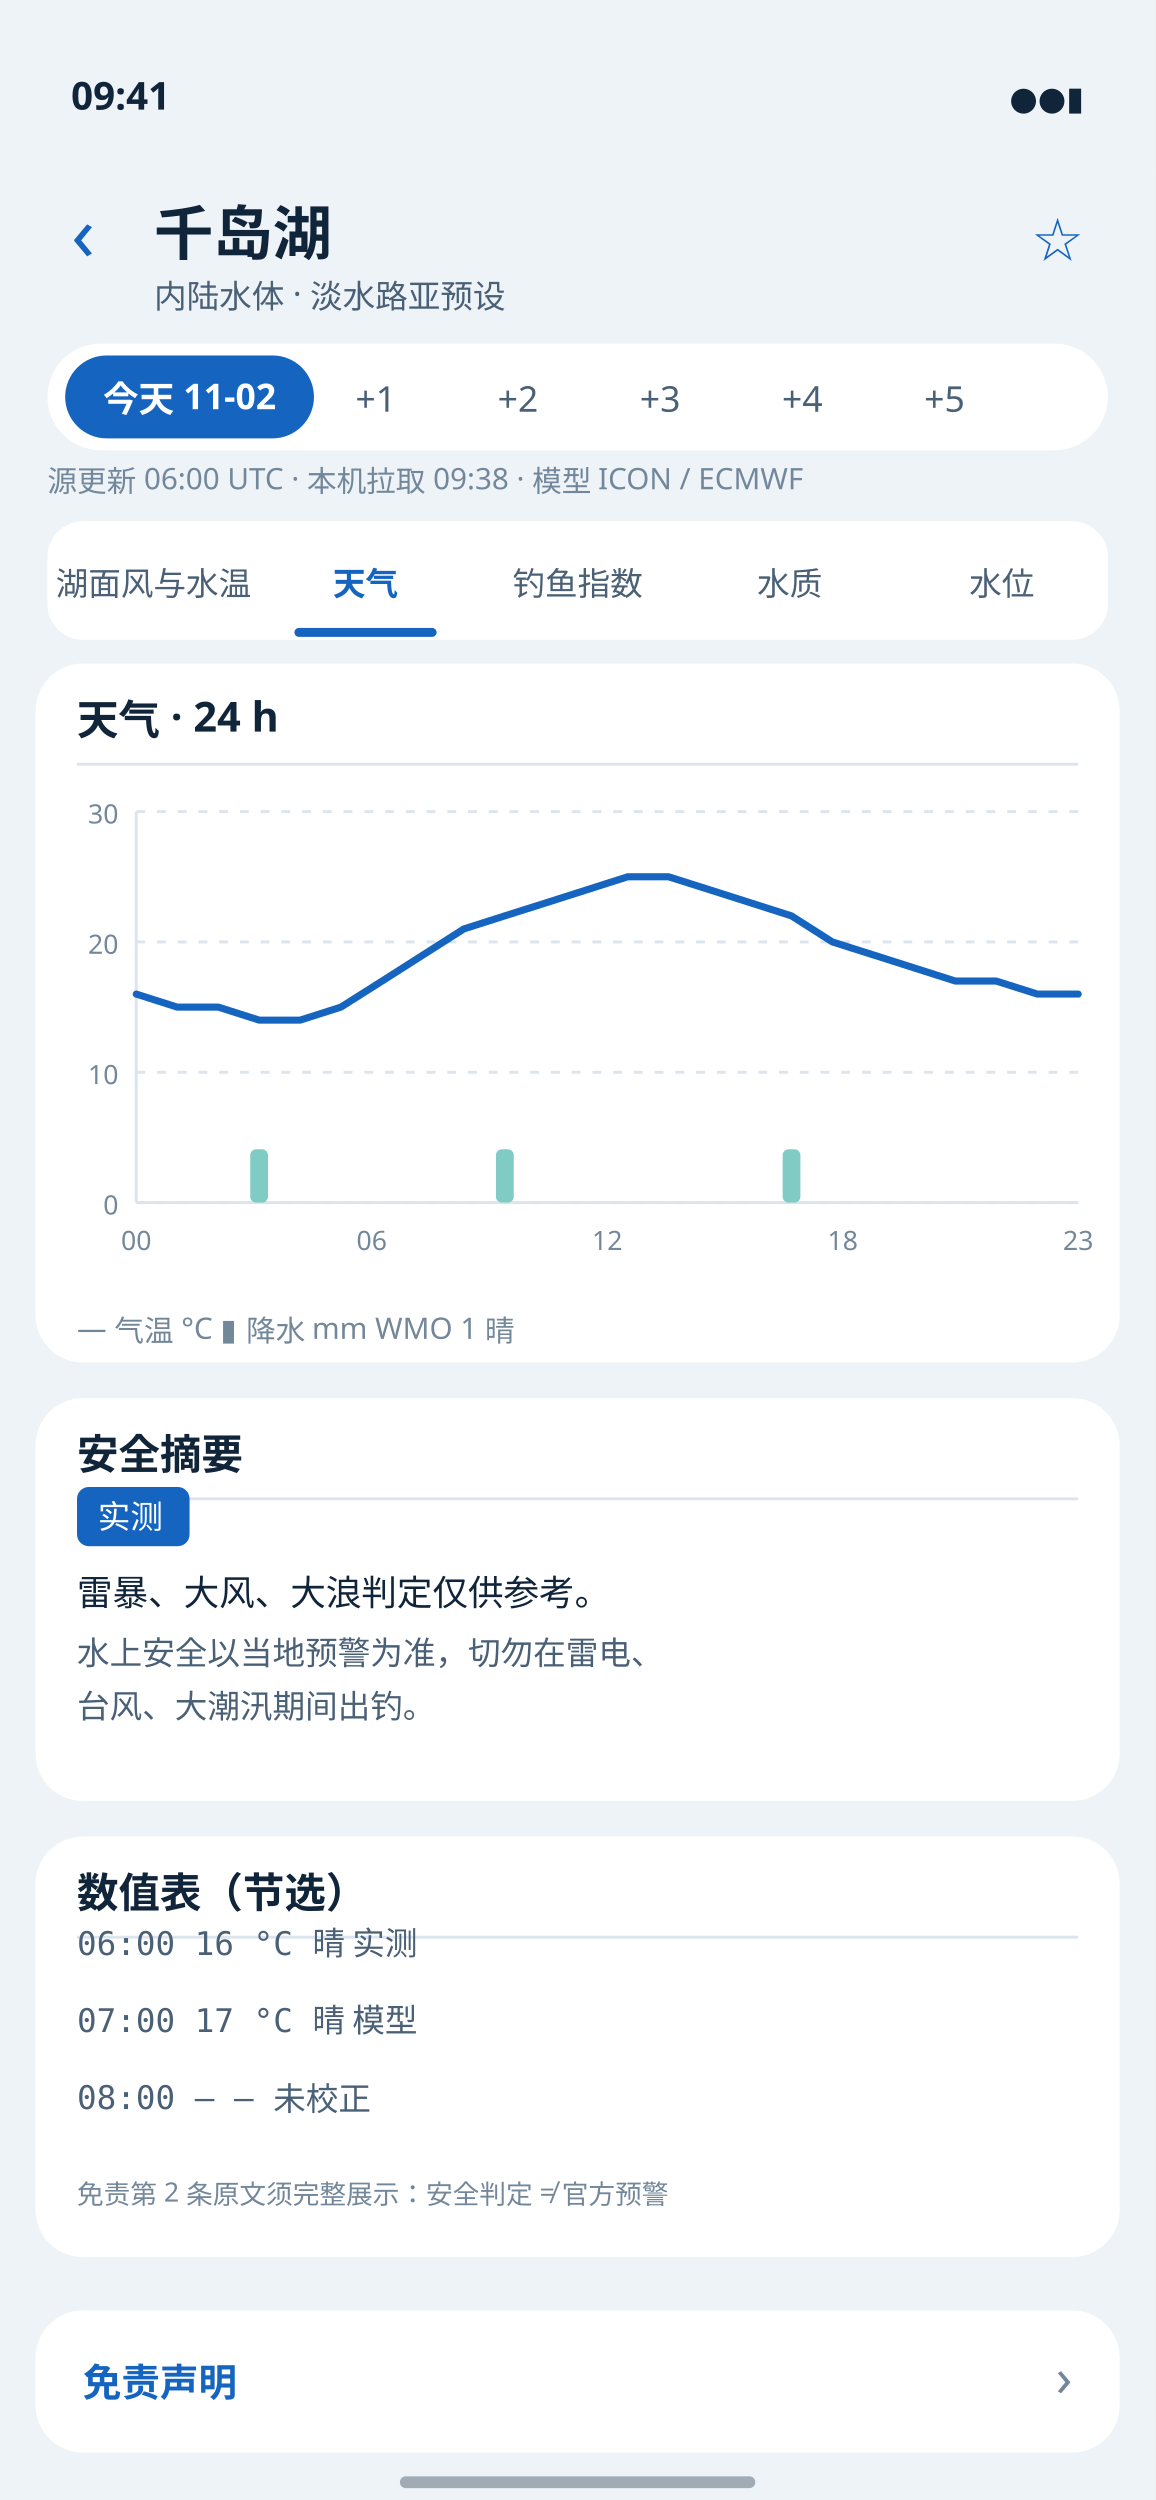
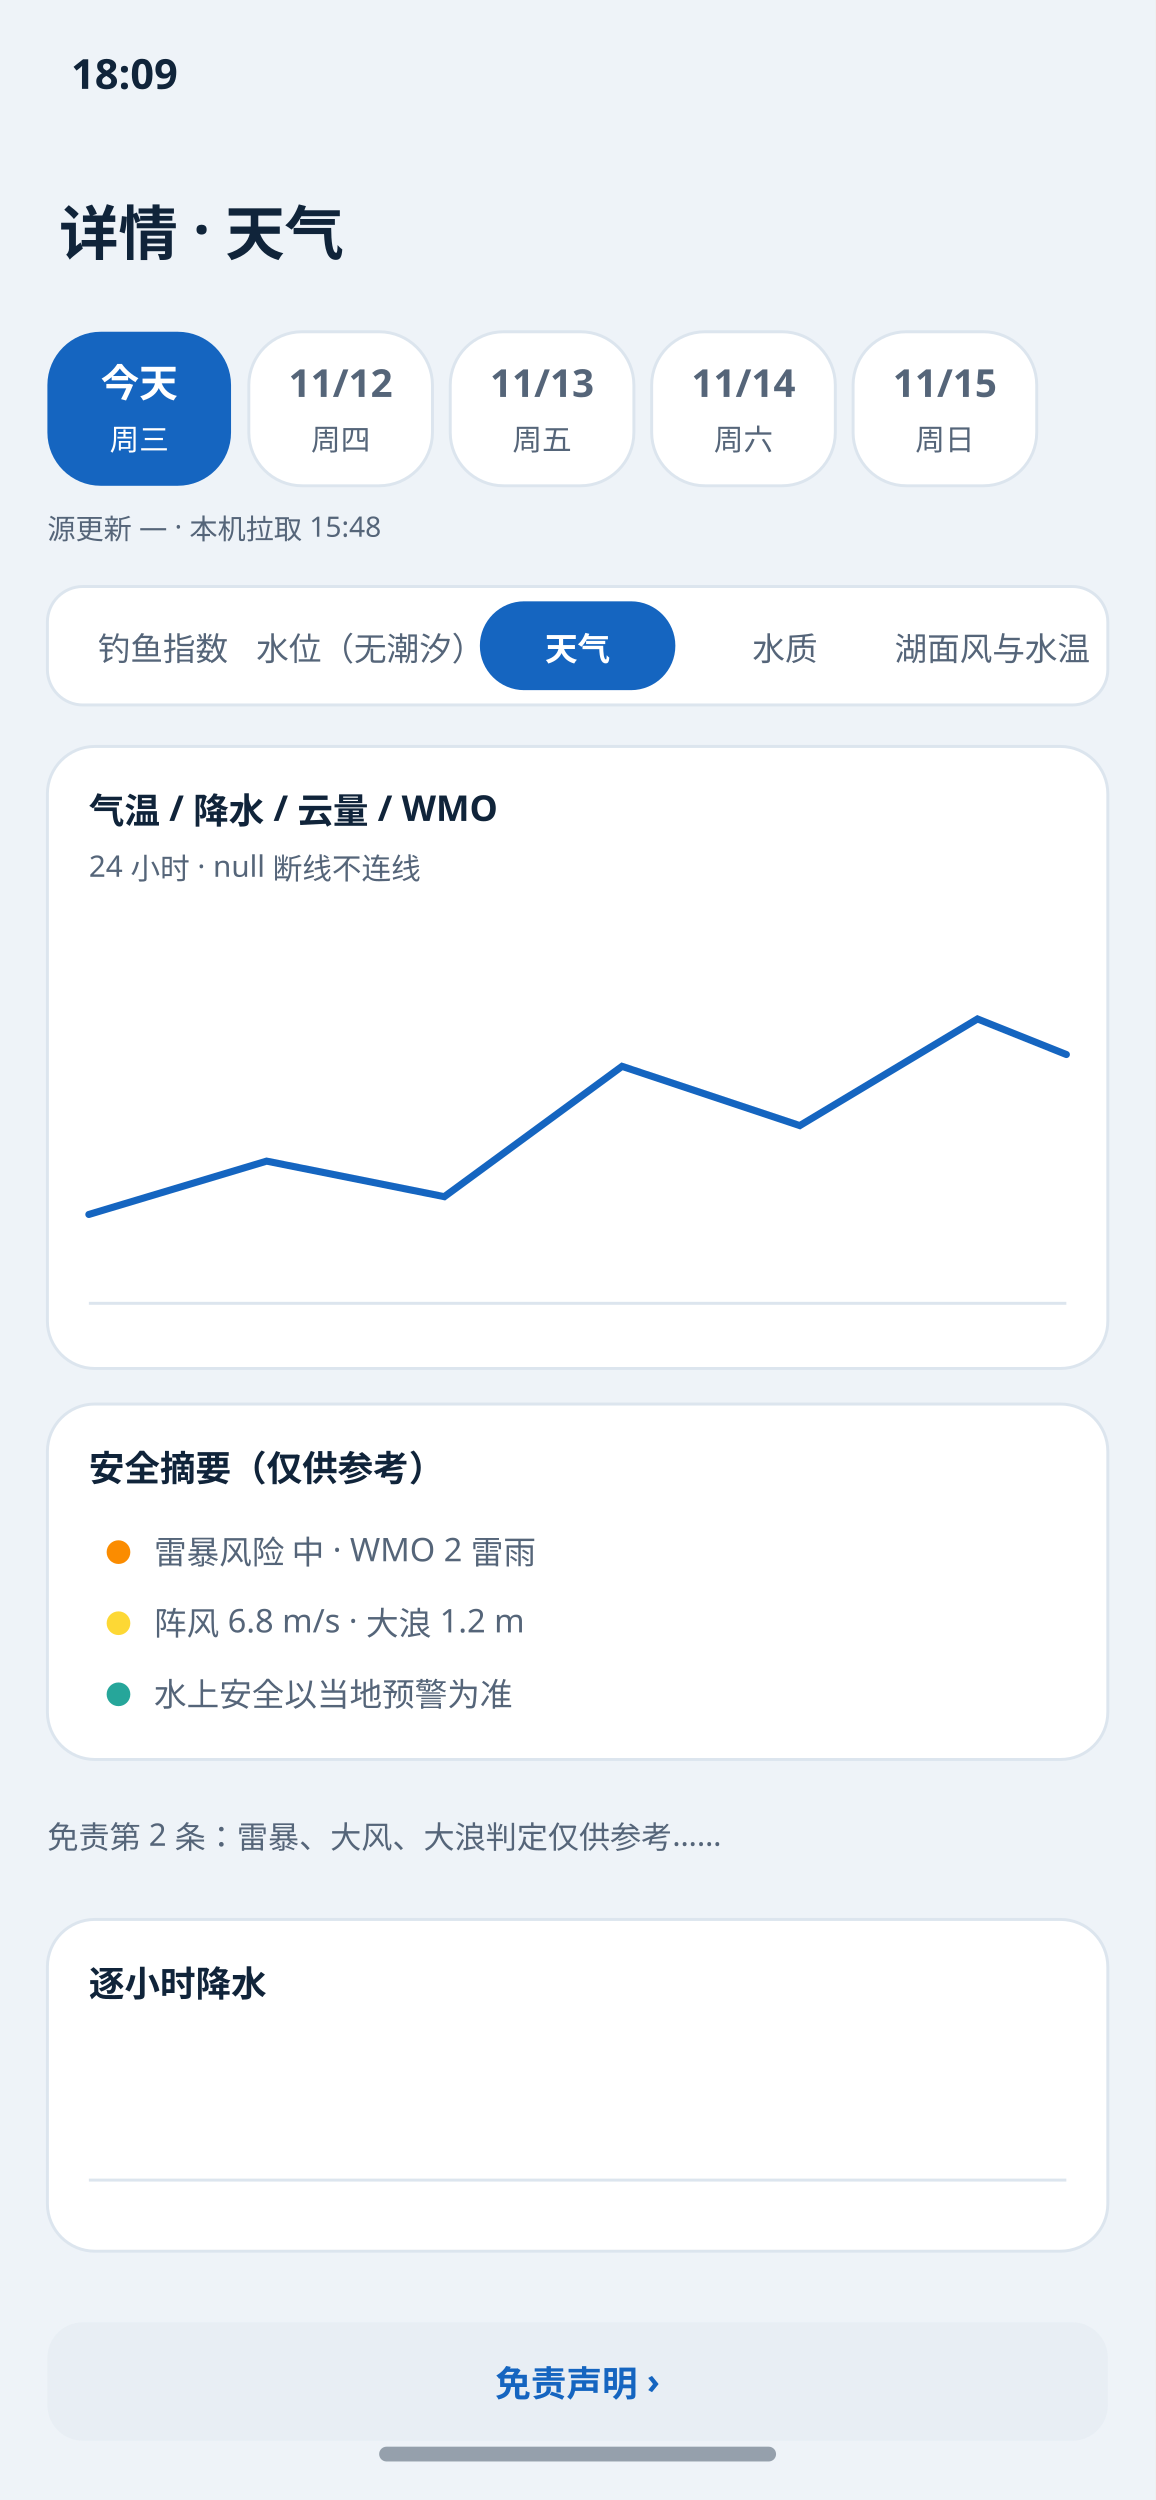
- <svg xmlns="http://www.w3.org/2000/svg" width="390" height="844" viewBox="0 0 390 844" role="img" aria-label="S05 详情 · 天气 Tab">
-   <rect x="0" y="0" width="390" height="844" rx="0" ry="0" fill="#EEF3F8" opacity="1" />
-   <rect x="0" y="0" width="390" height="58" rx="0" ry="0" fill="#EEF3F8" opacity="1" />
-   <text x="24" y="37" font-family="'Noto Sans SC','Microsoft YaHei',sans-serif" font-size="13" font-weight="600" fill="#10243A" text-anchor="start">09:41</text>
-   <text x="366" y="37" font-family="'Noto Sans SC','Microsoft YaHei',sans-serif" font-size="11" font-weight="400" fill="#10243A" text-anchor="end">●●▮</text>
-   <text x="24" y="88" font-family="'Noto Sans SC','Microsoft YaHei',sans-serif" font-size="26" font-weight="400" fill="#1565C0" text-anchor="start">‹</text>
-   <text x="52" y="86" font-family="'Noto Sans SC','Microsoft YaHei',sans-serif" font-size="20" font-weight="700" fill="#10243A" text-anchor="start">千岛湖</text>
-   <text x="52" y="104" font-family="'Noto Sans SC','Microsoft YaHei',sans-serif" font-size="11" font-weight="normal" fill="#4A6076" text-anchor="start">内陆水体 · 淡水路亚预设</text>
-   <text x="366" y="88" font-family="'Noto Sans SC','Microsoft YaHei',sans-serif" font-size="20" font-weight="400" fill="#1565C0" text-anchor="end">☆</text>
-   <rect x="16" y="116" width="358" height="36" rx="18" ry="18" fill="#FFFFFF" opacity="1" />
-   <rect x="22" y="120" width="84" height="28" rx="14" ry="14" fill="#1565C0" opacity="1" />
-   <text x="64" y="139" font-family="'Noto Sans SC','Microsoft YaHei',sans-serif" font-size="12" font-weight="600" fill="#FFFFFF" text-anchor="middle">今天 11-02</text>
-   <text x="120" y="139" font-family="'Noto Sans SC','Microsoft YaHei',sans-serif" font-size="12" font-weight="500" fill="#4A6076" text-anchor="start">+1</text>
-   <text x="168" y="139" font-family="'Noto Sans SC','Microsoft YaHei',sans-serif" font-size="12" font-weight="500" fill="#4A6076" text-anchor="start">+2</text>
-   <text x="216" y="139" font-family="'Noto Sans SC','Microsoft YaHei',sans-serif" font-size="12" font-weight="500" fill="#4A6076" text-anchor="start">+3</text>
-   <text x="264" y="139" font-family="'Noto Sans SC','Microsoft YaHei',sans-serif" font-size="12" font-weight="500" fill="#4A6076" text-anchor="start">+4</text>
-   <text x="312" y="139" font-family="'Noto Sans SC','Microsoft YaHei',sans-serif" font-size="12" font-weight="500" fill="#4A6076" text-anchor="start">+5</text>
-   <text x="16" y="166" font-family="'Noto Sans SC','Microsoft YaHei',sans-serif" font-size="10" font-weight="normal" fill="#73879B" text-anchor="start">源更新 06:00 UTC · 本机拉取 09:38 · 模型 ICON / ECMWF</text>
-   <rect x="16" y="176" width="358" height="40" rx="12" ry="12" fill="#FFFFFF" opacity="1" />
-   <text x="51.8" y="201" font-family="'Noto Sans SC','Microsoft YaHei',sans-serif" font-size="11" font-weight="400" fill="#4A6076" text-anchor="middle">湖面风与水温</text>
-   <text x="123.4" y="201" font-family="'Noto Sans SC','Microsoft YaHei',sans-serif" font-size="11" font-weight="700" fill="#1565C0" text-anchor="middle">天气</text>
-   <rect x="99.4" y="212" width="48" height="3" rx="1.5" ry="1.5" fill="#1565C0" opacity="1" />
-   <text x="195.0" y="201" font-family="'Noto Sans SC','Microsoft YaHei',sans-serif" font-size="11" font-weight="400" fill="#4A6076" text-anchor="middle">钓鱼指数</text>
-   <text x="266.6" y="201" font-family="'Noto Sans SC','Microsoft YaHei',sans-serif" font-size="11" font-weight="400" fill="#4A6076" text-anchor="middle">水质</text>
-   <text x="338.2" y="201" font-family="'Noto Sans SC','Microsoft YaHei',sans-serif" font-size="11" font-weight="400" fill="#4A6076" text-anchor="middle">水位</text>
-   <rect x="12" y="780" width="366" height="48" rx="16" ry="16" fill="#FFFFFF" opacity="1" />
-   <text x="28" y="809" font-family="'Noto Sans SC','Microsoft YaHei',sans-serif" font-size="13" font-weight="600" fill="#1565C0" text-anchor="start">免责声明</text>
-   <text x="362" y="809" font-family="'Noto Sans SC','Microsoft YaHei',sans-serif" font-size="18" font-weight="400" fill="#73879B" text-anchor="end">›</text>
-   <rect x="135" y="836" width="120" height="4" rx="2" ry="2" fill="#10243A" opacity="0.35" />
-   <rect x="12" y="224" width="366" height="236" rx="16" ry="16" fill="#FFFFFF" opacity="1" />
-   <text x="26" y="248" font-family="'Noto Sans SC','Microsoft YaHei',sans-serif" font-size="14" font-weight="700" fill="#10243A" text-anchor="start">天气 · 24 h</text>
-   <line x1="26" y1="258" x2="364" y2="258" stroke="#DCE5EE" stroke-width="1" />
-   <line x1="46" y1="274" x2="46" y2="406" stroke="#DCE5EE" stroke-width="1" />
-   <line x1="46" y1="406" x2="364" y2="406" stroke="#DCE5EE" stroke-width="1" />
-   <line x1="46" y1="274.0" x2="364" y2="274.0" stroke="#DCE5EE" stroke-width="1" stroke-dasharray="3 4" />
-   <text x="40" y="278.0" font-family="'Noto Sans SC','Microsoft YaHei',sans-serif" font-size="9" font-weight="400" fill="#73879B" text-anchor="end">30</text>
-   <line x1="46" y1="318.0" x2="364" y2="318.0" stroke="#DCE5EE" stroke-width="1" stroke-dasharray="3 4" />
-   <text x="40" y="322.0" font-family="'Noto Sans SC','Microsoft YaHei',sans-serif" font-size="9" font-weight="400" fill="#73879B" text-anchor="end">20</text>
-   <line x1="46" y1="362.0" x2="364" y2="362.0" stroke="#DCE5EE" stroke-width="1" stroke-dasharray="3 4" />
-   <text x="40" y="366.0" font-family="'Noto Sans SC','Microsoft YaHei',sans-serif" font-size="9" font-weight="400" fill="#73879B" text-anchor="end">10</text>
-   <line x1="46" y1="406.0" x2="364" y2="406.0" stroke="#DCE5EE" stroke-width="1" stroke-dasharray="3 4" />
-   <text x="40" y="410.0" font-family="'Noto Sans SC','Microsoft YaHei',sans-serif" font-size="9" font-weight="400" fill="#73879B" text-anchor="end">0</text>
-   <text x="46.0" y="422" font-family="'Noto Sans SC','Microsoft YaHei',sans-serif" font-size="9" font-weight="400" fill="#73879B" text-anchor="middle">00</text>
-   <text x="125.5" y="422" font-family="'Noto Sans SC','Microsoft YaHei',sans-serif" font-size="9" font-weight="400" fill="#73879B" text-anchor="middle">06</text>
-   <text x="205.0" y="422" font-family="'Noto Sans SC','Microsoft YaHei',sans-serif" font-size="9" font-weight="400" fill="#73879B" text-anchor="middle">12</text>
-   <text x="284.5" y="422" font-family="'Noto Sans SC','Microsoft YaHei',sans-serif" font-size="9" font-weight="400" fill="#73879B" text-anchor="middle">18</text>
-   <text x="364.0" y="422" font-family="'Noto Sans SC','Microsoft YaHei',sans-serif" font-size="9" font-weight="400" fill="#73879B" text-anchor="middle">23</text>
-   <path d="M46.0 335.6 L59.8 340.0 L73.7 340.0 L87.5 344.4 L101.3 344.4 L115.1 340.0 L129.0 331.2 L142.8 322.4 L156.6 313.6 L170.4 309.2 L184.3 304.8 L198.1 300.4 L211.9 296.0 L225.7 296.0 L239.6 300.4 L253.4 304.8 L267.2 309.2 L281.0 318.0 L294.9 322.4 L308.7 326.8 L322.5 331.2 L336.3 331.2 L350.2 335.6 L364.0 335.6" fill="none" stroke="#1565C0" stroke-width="2.4" stroke-linecap="round" stroke-linejoin="round" />
-   <rect x="84.478" y="388" width="6" height="18" rx="2" ry="2" fill="#80CBC4" opacity="1" />
-   <rect x="167.435" y="388" width="6" height="18" rx="2" ry="2" fill="#80CBC4" opacity="1" />
-   <rect x="264.217" y="388" width="6" height="18" rx="2" ry="2" fill="#80CBC4" opacity="1" />
-   <text x="26" y="452" font-family="'Noto Sans SC','Microsoft YaHei',sans-serif" font-size="10" font-weight="normal" fill="#73879B" text-anchor="start">— 气温 °C    ▮ 降水 mm    WMO 1 晴</text>
-   <rect x="12" y="472" width="366" height="136" rx="16" ry="16" fill="#FFFFFF" opacity="1" />
-   <text x="26" y="496" font-family="'Noto Sans SC','Microsoft YaHei',sans-serif" font-size="14" font-weight="700" fill="#10243A" text-anchor="start">安全摘要</text>
-   <line x1="26" y1="506" x2="364" y2="506" stroke="#DCE5EE" stroke-width="1" />
-   <rect x="26" y="502" width="38" height="20" rx="4" ry="4" fill="#1565C0" opacity="1" />
-   <text x="33" y="516" font-family="'Noto Sans SC','Microsoft YaHei',sans-serif" font-size="11" font-weight="500" fill="#FFFFFF" text-anchor="start">实测</text>
-   <text x="26" y="542" font-family="'Noto Sans SC','Microsoft YaHei',sans-serif" font-size="12" font-weight="normal" fill="#10243A" text-anchor="start">雷暴、大风、大浪判定仅供参考。</text>
-   <text x="26" y="562" font-family="'Noto Sans SC','Microsoft YaHei',sans-serif" font-size="11" font-weight="normal" fill="#4A6076" text-anchor="start">水上安全以当地预警为准，切勿在雷电、</text>
-   <text x="26" y="580" font-family="'Noto Sans SC','Microsoft YaHei',sans-serif" font-size="11" font-weight="normal" fill="#4A6076" text-anchor="start">台风、大潮汛期间出钓。</text>
-   <rect x="12" y="620" width="366" height="142" rx="16" ry="16" fill="#FFFFFF" opacity="1" />
-   <text x="26" y="644" font-family="'Noto Sans SC','Microsoft YaHei',sans-serif" font-size="14" font-weight="700" fill="#10243A" text-anchor="start">数值表（节选）</text>
-   <line x1="26" y1="654" x2="364" y2="654" stroke="#DCE5EE" stroke-width="1" />
-   <text x="26" y="660" font-family="ui-monospace, Menlo, Consolas, monospace" font-size="11" font-weight="normal" fill="#4A6076" text-anchor="start">06:00   16 °C   晴   实测</text>
-   <text x="26" y="686" font-family="ui-monospace, Menlo, Consolas, monospace" font-size="11" font-weight="normal" fill="#4A6076" text-anchor="start">07:00   17 °C   晴   模型</text>
-   <text x="26" y="712" font-family="ui-monospace, Menlo, Consolas, monospace" font-size="11" font-weight="normal" fill="#4A6076" text-anchor="start">08:00   —        —   未校正</text>
-   <text x="26" y="744" font-family="'Noto Sans SC','Microsoft YaHei',sans-serif" font-size="9" font-weight="normal" fill="#73879B" text-anchor="start">免责第 2 条原文须完整展示：安全判定 ≠ 官方预警</text>
+ <svg xmlns="http://www.w3.org/2000/svg" width="390" height="844" viewBox="0 0 390 844" role="img" aria-label="TideSpot 详情 · 天气 · v3 结构稿">
+   <style>text{font-family:'Noto Sans SC','Microsoft YaHei',sans-serif}</style>
+   <rect width="390" height="844" fill="#EEF3F8" />
+   <text x="24" y="30" fill="#10243A" font-size="14" font-weight="700" font-family="Inter">18:09</text>
+   <text x="20" y="86" fill="#10243A" font-size="20" font-weight="800" font-family="Inter">详情 · 天气</text>
+   <rect x="16" y="112" width="62" height="52" rx="18" fill="#1565C0" stroke="none" />
+   <text x="47" y="134" fill="#FFFFFF" font-size="13" font-weight="800" text-anchor="middle" font-family="Inter">今天</text>
+   <text x="47" y="152" fill="#FFFFFF" font-size="10" text-anchor="middle">周三</text>
+   <rect x="84" y="112" width="62" height="52" rx="18" fill="#FFFFFF" stroke="#DCE5EE" />
+   <text x="115" y="134" fill="#556579" font-size="13" font-weight="800" text-anchor="middle" font-family="Inter">11/12</text>
+   <text x="115" y="152" fill="#556579" font-size="10" text-anchor="middle">周四</text>
+   <rect x="152" y="112" width="62" height="52" rx="18" fill="#FFFFFF" stroke="#DCE5EE" />
+   <text x="183" y="134" fill="#556579" font-size="13" font-weight="800" text-anchor="middle" font-family="Inter">11/13</text>
+   <text x="183" y="152" fill="#556579" font-size="10" text-anchor="middle">周五</text>
+   <rect x="220" y="112" width="62" height="52" rx="18" fill="#FFFFFF" stroke="#DCE5EE" />
+   <text x="251" y="134" fill="#556579" font-size="13" font-weight="800" text-anchor="middle" font-family="Inter">11/14</text>
+   <text x="251" y="152" fill="#556579" font-size="10" text-anchor="middle">周六</text>
+   <rect x="288" y="112" width="62" height="52" rx="18" fill="#FFFFFF" stroke="#DCE5EE" />
+   <text x="319" y="134" fill="#556579" font-size="13" font-weight="800" text-anchor="middle" font-family="Inter">11/15</text>
+   <text x="319" y="152" fill="#556579" font-size="10" text-anchor="middle">周日</text>
+   <text x="16" y="182" fill="#556579" font-size="9.5" font-family="Inter">源更新 — · 本机拉取 15:48</text>
+   <rect x="16" y="198" width="358" height="40" rx="12" fill="#FFFFFF" stroke="#DCE5EE" />
+   <text x="55" y="223" fill="#556579" font-size="11" text-anchor="middle">钓鱼指数</text>
+   <text x="125" y="223" fill="#556579" font-size="11" text-anchor="middle">水位（无潮汐）</text>
+   <rect x="162" y="203" width="66" height="30" rx="15" fill="#1565C0" />
+   <text x="195" y="223" fill="#FFFFFF" font-size="11" font-weight="700" text-anchor="middle">天气</text>
+   <text x="265" y="223" fill="#556579" font-size="11" text-anchor="middle">水质</text>
+   <text x="335" y="223" fill="#556579" font-size="11" text-anchor="middle">湖面风与水温</text>
+   <rect x="16" y="784" width="358" height="40" rx="12" fill="#DCE5EE" opacity=".35" />
+   <text x="195" y="809" fill="#1565C0" font-size="12" font-weight="700" text-anchor="middle">免责声明 ›</text>
+   <rect x="128" y="826" width="134" height="5" rx="2.5" fill="#10243A" opacity=".4" />
+   <rect x="16" y="252" width="358" height="210" rx="16" fill="#FFFFFF" stroke="#DCE5EE" />
+   <text x="30" y="278" fill="#10243A" font-size="12" font-weight="800">气温 / 降水 / 云量 / WMO</text>
+   <text x="30" y="296" fill="#556579" font-size="10">24 小时 · null 断线不连线</text>
+   <polyline points="30,410 90,392 150,404 210,360 270,380 330,344 360,356" fill="none" stroke="#1565C0" stroke-width="2.4" stroke-linecap="round" />
+   <line x1="30" y1="440" x2="360" y2="440" stroke="#DCE5EE" />
+   <rect x="16" y="474" width="358" height="120" rx="16" fill="#FFFFFF" stroke="#DCE5EE" />
+   <text x="30" y="500" fill="#10243A" font-size="12" font-weight="800">安全摘要（仅供参考）</text>
+   <circle cx="40" cy="524" r="4" fill="#FB8C00" />
+   <text x="52" y="528" fill="#556579" font-size="11">雷暴风险 中 · WMO 2 雷雨</text>
+   <circle cx="40" cy="548" r="4" fill="#FDD835" />
+   <text x="52" y="552" fill="#556579" font-size="11">阵风 6.8 m/s · 大浪 1.2 m</text>
+   <circle cx="40" cy="572" r="4" fill="#26A69A" />
+   <text x="52" y="576" fill="#556579" font-size="11">水上安全以当地预警为准</text>
+   <text x="16" y="624" fill="#556579" font-size="10.5">免责第 2 条：雷暴、大风、大浪判定仅供参考……</text>
+   <rect x="16" y="648" width="358" height="112" rx="16" fill="#FFFFFF" stroke="#DCE5EE" />
+   <text x="30" y="674" fill="#10243A" font-size="12" font-weight="800">逐小时降水</text>
+   <line x1="30" y1="736" x2="360" y2="736" stroke="#DCE5EE" />
</svg>
